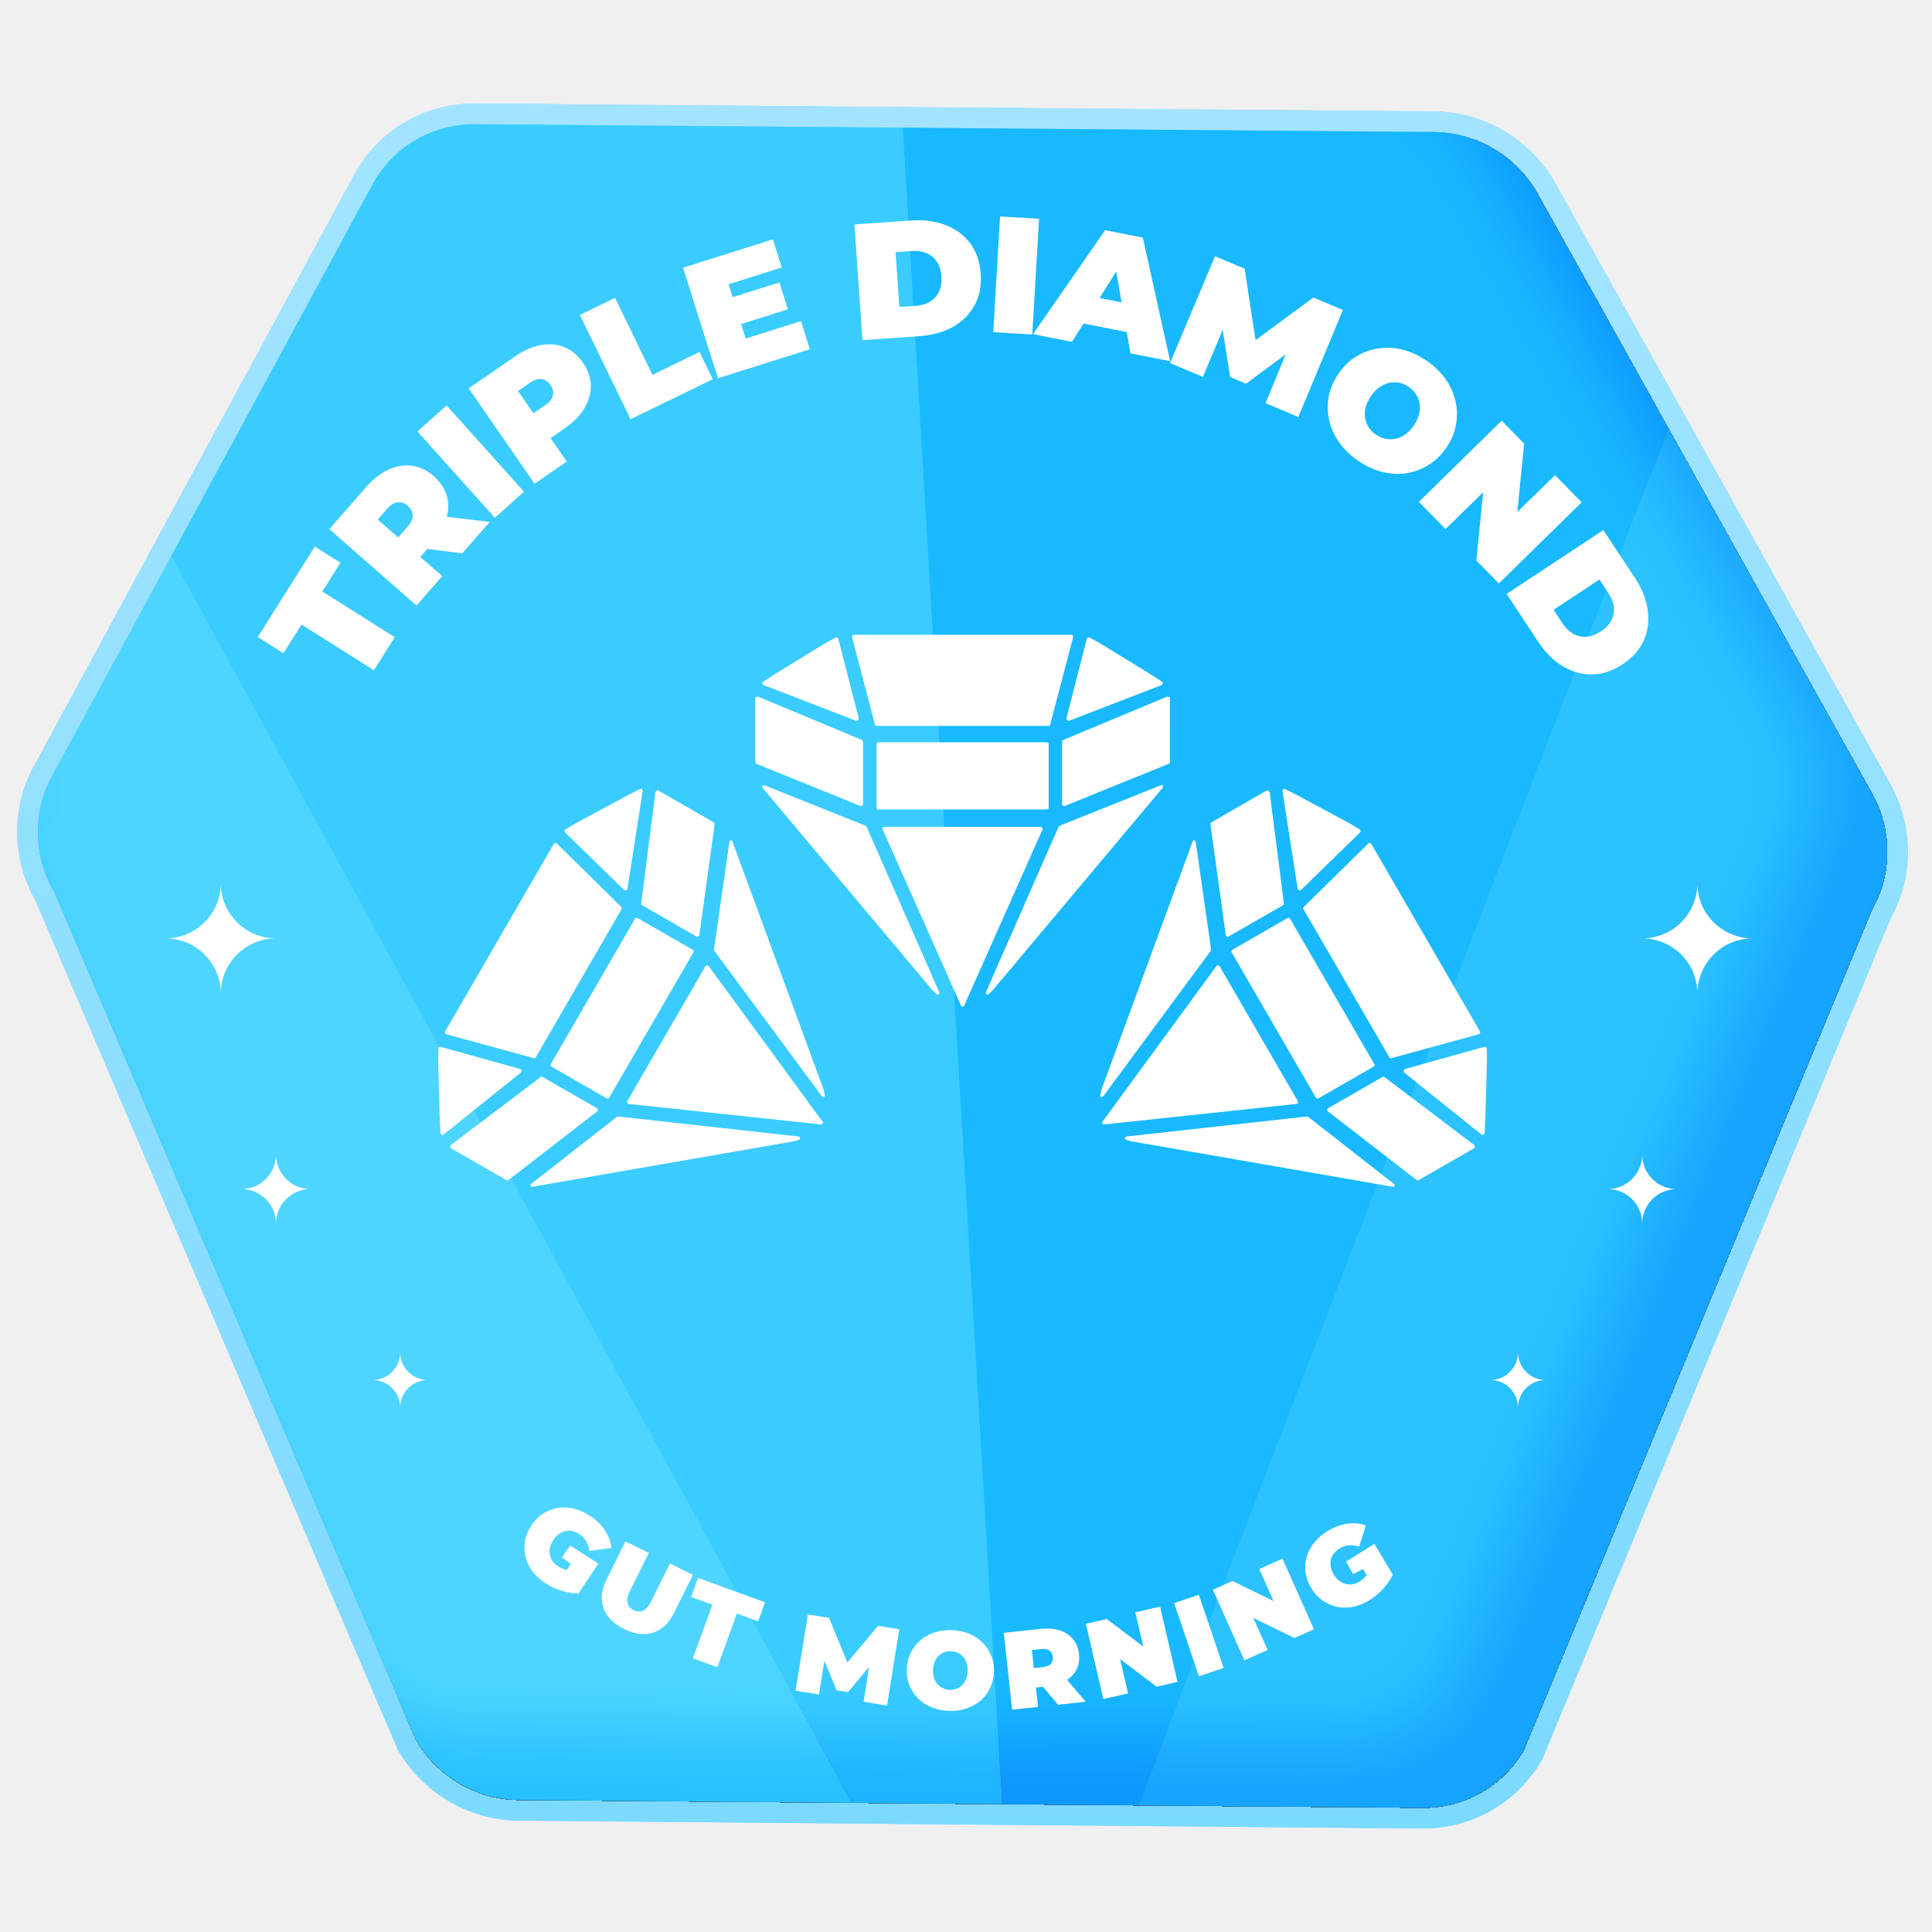
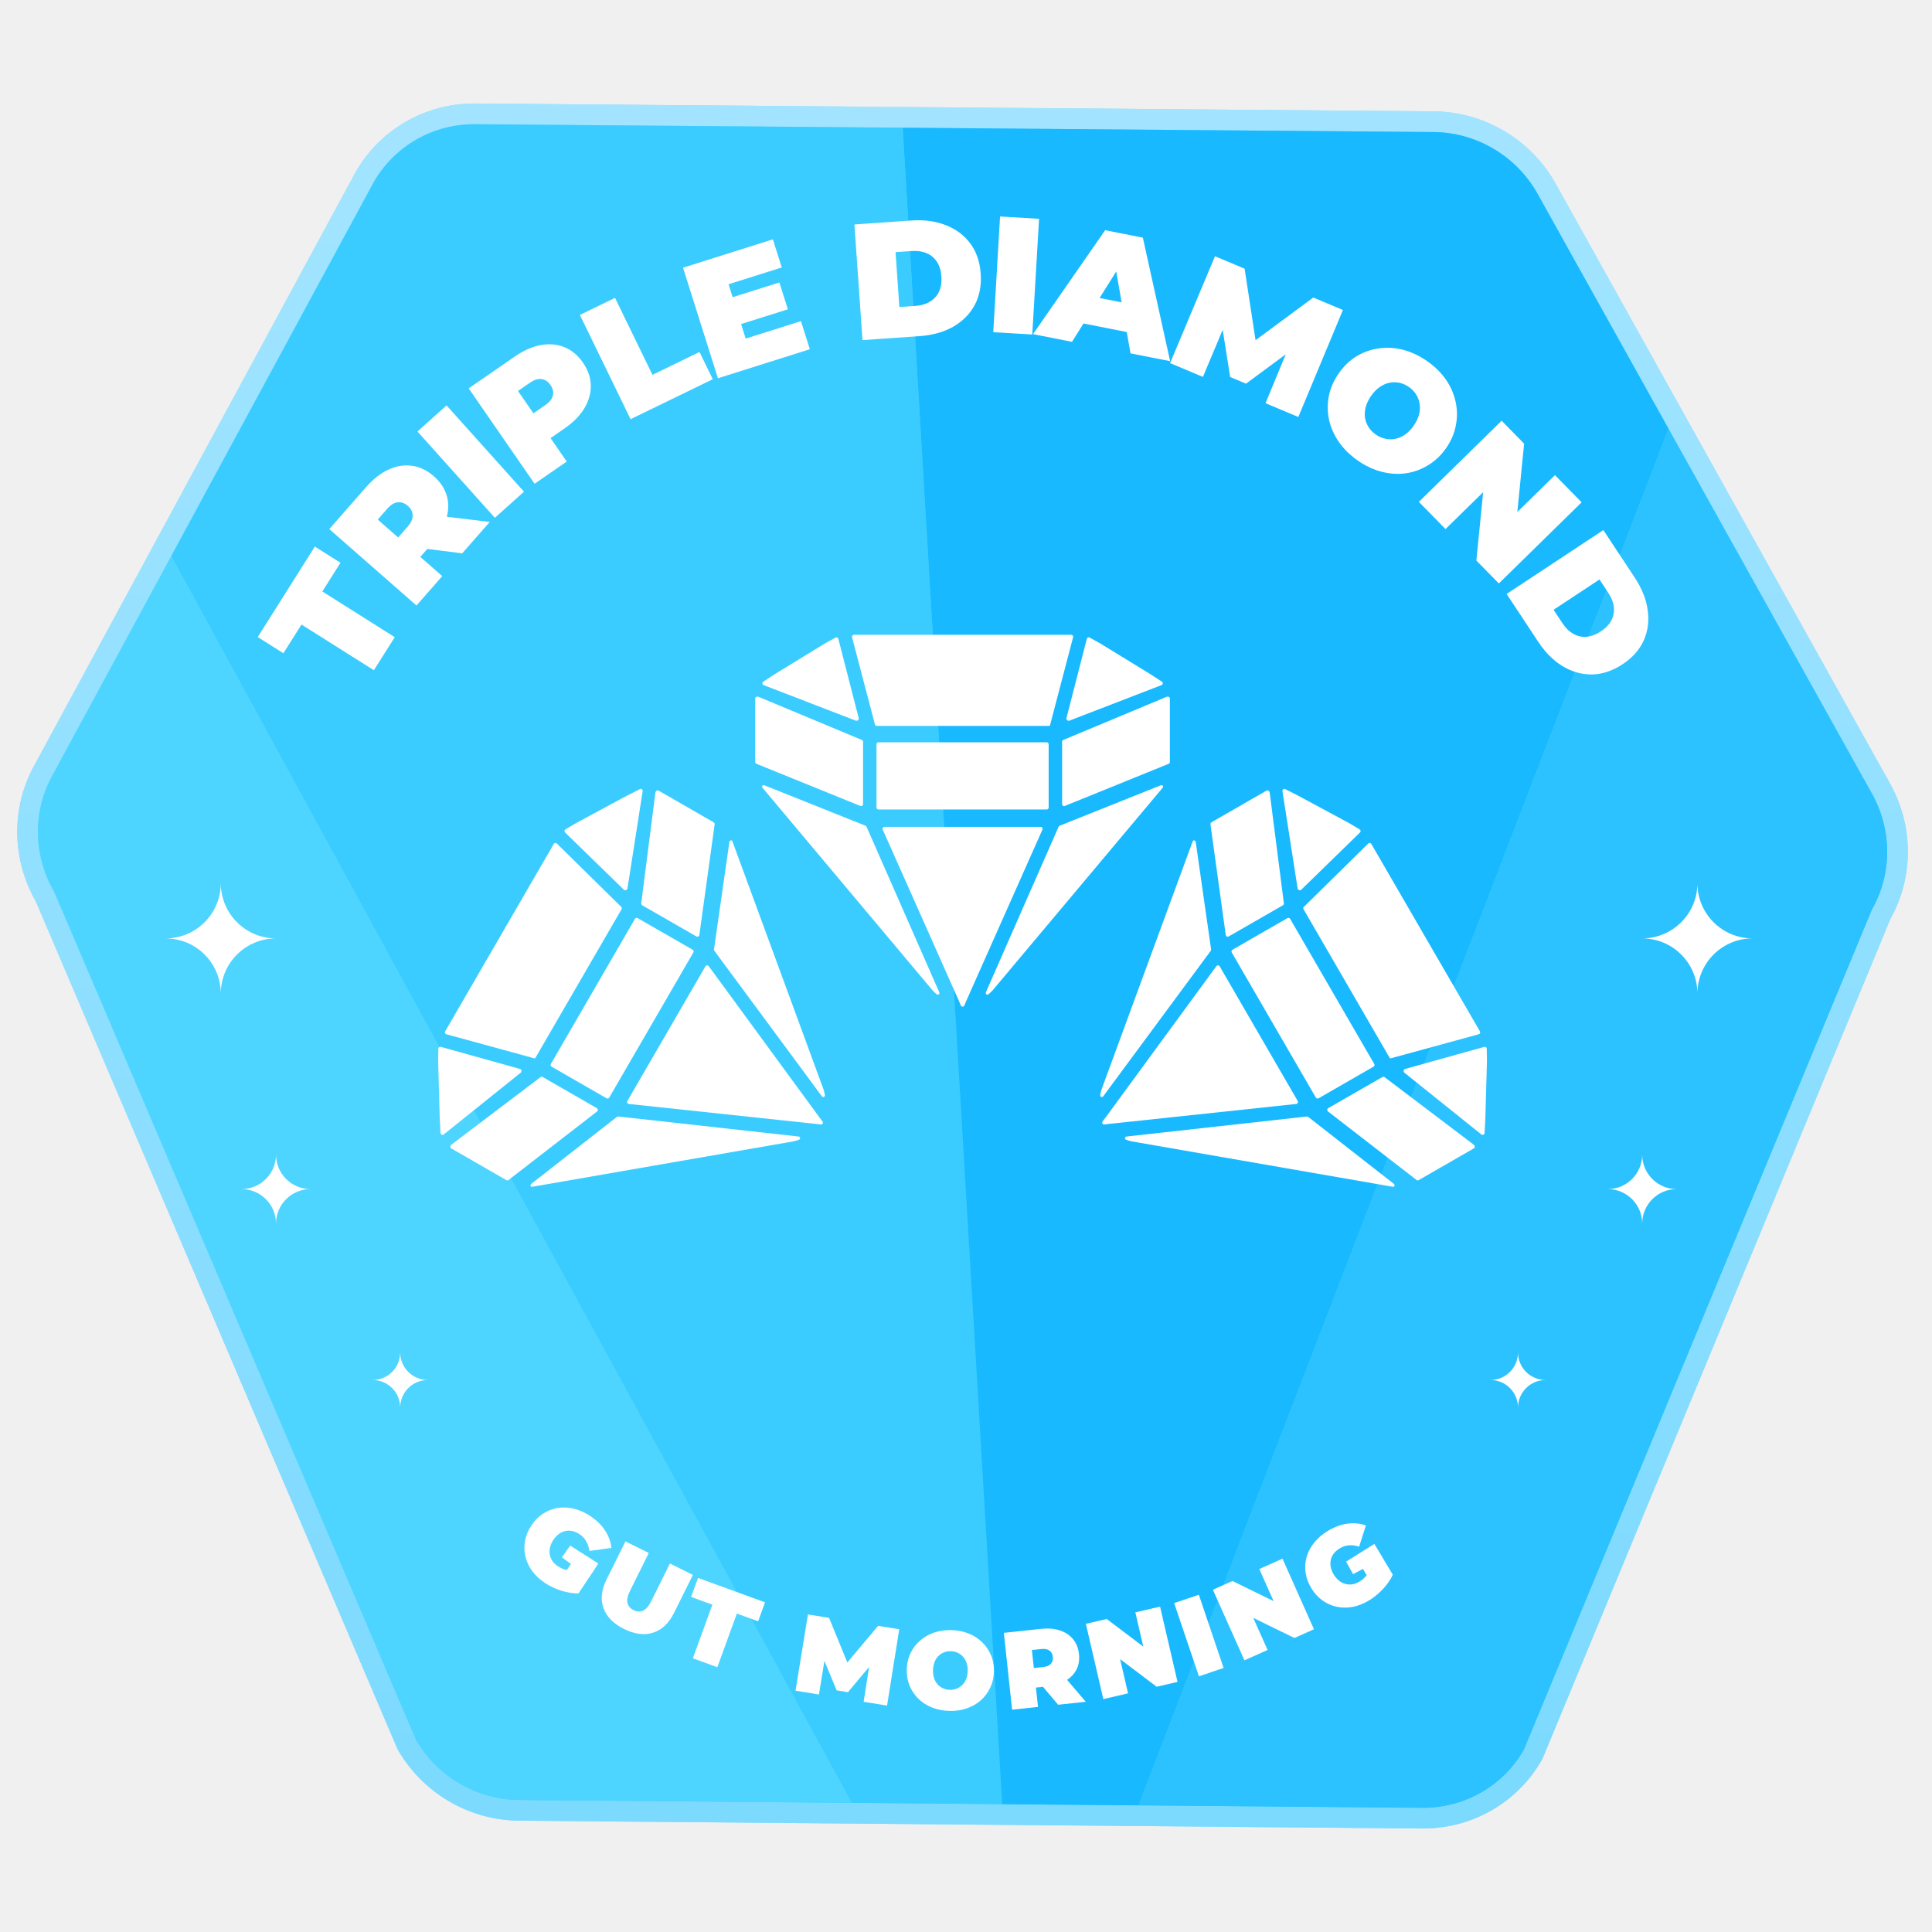
<svg xmlns="http://www.w3.org/2000/svg" width="140" height="140" viewBox="0 0 140 140" fill="none">
-   <path d="M103.898 8.819H103.899C107.12 8.849 110.114 10.538 111.83 13.268L111.992 13.535L111.996 13.541L112 13.548L136.211 56.983L136.363 57.256C137.888 60.074 137.882 63.464 136.321 66.234L111.113 127.079L111.096 127.123L111.072 127.165C109.483 129.945 106.558 131.67 103.353 131.747L103.042 131.75L37.602 131.182L37.601 131.181C34.276 131.15 31.193 129.351 29.508 126.465L29.484 126.425L29.466 126.381L3.263 64.971C1.603 62.092 1.575 58.569 3.206 55.715L26.42 12.851L26.428 12.835C28.068 9.965 31.132 8.219 34.458 8.25L103.898 8.819Z" fill="url(#paint0_linear_81_185)" />
+   <path d="M103.898 8.819H103.899C107.12 8.849 110.114 10.538 111.83 13.268L111.992 13.535L111.996 13.541L112 13.548L136.211 56.983L136.363 57.256C137.888 60.074 137.882 63.464 136.321 66.234L111.113 127.079L111.096 127.123L111.072 127.165C109.483 129.945 106.558 131.67 103.353 131.747L103.042 131.75L37.602 131.182L37.601 131.181C34.276 131.15 31.193 129.351 29.508 126.465L29.484 126.425L29.466 126.381L3.263 64.971C1.603 62.092 1.575 58.569 3.206 55.715L26.42 12.851L26.428 12.835C28.068 9.965 31.132 8.219 34.458 8.25L103.898 8.819Z" fill="url(#paint0_linear_2512_2411)" />
  <path d="M103.898 8.819H103.899C107.12 8.849 110.114 10.538 111.83 13.268L111.992 13.535L111.996 13.541L112 13.548L136.211 56.983L136.363 57.256C137.888 60.074 137.882 63.464 136.321 66.234L111.113 127.079L111.096 127.123L111.072 127.165C109.483 129.945 106.558 131.67 103.353 131.747L103.042 131.75L37.602 131.182L37.601 131.181C34.276 131.15 31.193 129.351 29.508 126.465L29.484 126.425L29.466 126.381L3.263 64.971C1.603 62.092 1.575 58.569 3.206 55.715L26.42 12.851L26.428 12.835C28.068 9.965 31.132 8.219 34.458 8.25L103.898 8.819Z" stroke="#50CDFF" stroke-width="1.5" />
-   <path d="M103.898 8.819H103.899C107.12 8.849 110.114 10.538 111.83 13.268L111.992 13.535L111.996 13.541L112 13.548L136.211 56.983L136.363 57.256C137.888 60.074 137.882 63.464 136.321 66.234L111.113 127.079L111.096 127.123L111.072 127.165C109.483 129.945 106.558 131.67 103.353 131.747L103.042 131.75L37.602 131.182L37.601 131.181C34.276 131.15 31.193 129.351 29.508 126.465L29.484 126.425L29.466 126.381L3.263 64.971C1.603 62.092 1.575 58.569 3.206 55.715L26.42 12.851L26.428 12.835C28.068 9.965 31.132 8.219 34.458 8.25L103.898 8.819Z" stroke="url(#paint1_linear_81_185)" stroke-opacity="0.6" stroke-width="1.5" />
-   <g filter="url(#filter0_i_81_185)">
-     <mask id="mask0_81_185" style="mask-type:alpha" maskUnits="userSpaceOnUse" x="2" y="9" width="135" height="122">
-       <path d="M27.079 13.208C28.583 10.576 31.394 8.972 34.451 9L103.892 9.569C106.95 9.597 109.791 11.253 111.344 13.913L135.563 57.361C137.117 60.021 137.147 63.281 135.643 65.913L110.421 126.792C108.917 129.424 106.106 131.028 103.049 131L37.608 130.431C34.55 130.403 31.709 128.747 30.155 126.087L3.937 64.639C2.383 61.979 2.353 58.719 3.857 56.087L27.079 13.208Z" fill="url(#paint2_linear_81_185)" />
-     </mask>
-     <g mask="url(#mask0_81_185)">
-       <path d="M73.948 153L-18.25 -15.846L-14.501 153H73.948Z" fill="#4ED5FF" />
-       <path d="M73.948 153L-18.25 -15.845L60.764 -69L73.948 153Z" fill="#3ACCFF" />
-       <path d="M73.949 153L139.203 -16.42L60.764 -69L73.949 153Z" fill="#18B9FF" />
-       <path d="M73.948 153L139.203 -16.42L143.8 153H73.948Z" fill="#2BC2FF" />
-     </g>
+   <path d="M103.898 8.819H103.899C107.12 8.849 110.114 10.538 111.83 13.268L111.992 13.535L111.996 13.541L112 13.548L136.211 56.983L136.363 57.256C137.888 60.074 137.882 63.464 136.321 66.234L111.113 127.079L111.096 127.123L111.072 127.165C109.483 129.945 106.558 131.67 103.353 131.747L103.042 131.75L37.602 131.182L37.601 131.181C34.276 131.15 31.193 129.351 29.508 126.465L29.484 126.425L29.466 126.381L3.263 64.971C1.603 62.092 1.575 58.569 3.206 55.715L26.42 12.851L26.428 12.835C28.068 9.965 31.132 8.219 34.458 8.25L103.898 8.819Z" stroke="url(#paint1_linear_2512_2411)" stroke-opacity="0.6" stroke-width="1.5" />
+   <mask id="mask0_2512_2411" style="mask-type:alpha" maskUnits="userSpaceOnUse" x="2" y="9" width="135" height="122">
+     <path d="M27.079 13.208C28.583 10.576 31.394 8.972 34.451 9L103.892 9.569C106.95 9.597 109.791 11.253 111.344 13.913L135.563 57.361C137.117 60.021 137.147 63.281 135.643 65.913L110.421 126.792C108.917 129.424 106.106 131.028 103.049 131L37.608 130.431C34.55 130.403 31.709 128.747 30.155 126.087L3.937 64.639C2.383 61.979 2.353 58.719 3.857 56.087L27.079 13.208Z" fill="url(#paint2_linear_2512_2411)" />
+   </mask>
+   <g mask="url(#mask0_2512_2411)">
+     <path d="M73.948 153L-18.25 -15.846L-14.501 153H73.948Z" fill="#4ED5FF" />
+     <path d="M73.948 153L-18.25 -15.845L60.764 -69L73.948 153Z" fill="#3ACCFF" />
+     <path d="M73.949 153L139.203 -16.42L60.764 -69L73.949 153Z" fill="#18B9FF" />
+     <path d="M73.948 153L139.202 -16.42L143.799 153H73.948Z" fill="#2BC2FF" />
  </g>
  <path d="M44.807 80.906L57.859 82.355C57.994 82.371 58.026 82.537 57.901 82.587C57.772 82.637 57.636 82.678 57.495 82.708L38.583 85.996C38.453 86.024 38.39 85.886 38.494 85.789L44.703 80.934C44.78 80.893 44.807 80.906 44.807 80.906Z" fill="white" />
  <path d="M94.797 80.934L101.006 85.789C101.11 85.886 101.047 86.024 100.917 85.996L82.005 82.708C81.864 82.678 81.728 82.637 81.599 82.587C81.474 82.537 81.506 82.371 81.641 82.355L94.693 80.906C94.693 80.906 94.72 80.893 94.797 80.934Z" fill="white" />
  <path d="M39.166 78.055C39.211 78.02 39.274 78.016 39.324 78.044L43.255 80.304C43.341 80.354 43.35 80.476 43.272 80.537L36.852 85.506C36.811 85.538 36.754 85.545 36.706 85.522L32.669 83.199C32.605 83.142 32.63 83.008 32.698 82.956L39.166 78.055Z" fill="white" />
  <path d="M100.176 78.044C100.226 78.016 100.289 78.02 100.334 78.055L106.802 82.956C106.87 83.008 106.895 83.142 106.83 83.199L102.793 85.522C102.746 85.545 102.689 85.538 102.648 85.506L96.228 80.537C96.15 80.476 96.159 80.354 96.245 80.304L100.176 78.044Z" fill="white" />
-   <path d="M31.945 75.86L37.706 77.467C37.706 77.467 37.85 77.55 37.754 77.715L32.151 82.209C32.06 82.277 31.928 82.217 31.922 82.103L31.867 81.082L31.75 76.896C31.758 76.409 31.762 76.141 31.765 75.992C31.766 75.9 31.855 75.835 31.945 75.86Z" fill="white" />
-   <path d="M107.555 75.86C107.645 75.835 107.734 75.9 107.735 75.992C107.738 76.141 107.742 76.409 107.75 76.896L107.633 81.082L107.578 82.103C107.572 82.217 107.44 82.277 107.349 82.209L101.746 77.715C101.65 77.55 101.794 77.467 101.794 77.467L107.555 75.86Z" fill="white" />
+   <path d="M31.945 75.86L37.706 77.467C37.706 77.467 37.85 77.55 37.754 77.715L32.151 82.209C32.06 82.277 31.928 82.216 31.922 82.103L31.867 81.082L31.75 76.896C31.758 76.409 31.762 76.141 31.765 75.992C31.766 75.9 31.855 75.835 31.945 75.86Z" fill="white" />
+   <path d="M107.555 75.86C107.645 75.835 107.734 75.9 107.735 75.992C107.738 76.141 107.742 76.409 107.75 76.896L107.633 81.082L107.578 82.103C107.572 82.216 107.44 82.277 107.349 82.209L101.746 77.715C101.65 77.55 101.794 77.467 101.794 77.467L107.555 75.86Z" fill="white" />
  <path d="M51.118 70.023C51.169 69.935 51.295 69.929 51.356 70.01L59.374 80.962L59.604 81.266C59.641 81.315 59.64 81.373 59.615 81.418C59.588 81.463 59.538 81.493 59.477 81.485L59.097 81.439L45.569 79.997C45.467 79.986 45.41 79.874 45.46 79.786L51.118 70.023Z" fill="white" />
  <path d="M88.144 70.01C88.205 69.929 88.331 69.935 88.382 70.023L94.04 79.786C94.09 79.874 94.033 79.986 93.931 79.997L80.403 81.439L80.023 81.485C79.962 81.493 79.912 81.463 79.885 81.418C79.86 81.373 79.859 81.315 79.896 81.266L80.126 80.962L88.144 70.01Z" fill="white" />
  <path d="M46.207 66.53L50.192 68.822C50.26 68.862 50.284 68.948 50.246 69.015L44.148 79.536C44.109 79.603 44.022 79.626 43.954 79.587L39.969 77.294C39.901 77.255 39.877 77.169 39.916 77.102L46.013 66.581C46.052 66.514 46.139 66.491 46.207 66.53Z" fill="white" />
  <path d="M93.293 66.53C93.361 66.491 93.448 66.514 93.487 66.581L99.584 77.102C99.623 77.169 99.599 77.255 99.531 77.294L95.546 79.587C95.478 79.626 95.391 79.603 95.352 79.536L89.254 69.015C89.216 68.948 89.24 68.862 89.308 68.822L93.293 66.53Z" fill="white" />
  <path d="M52.854 61.011C52.886 60.872 53.038 60.858 53.079 60.983L59.676 78.944C59.72 79.08 59.752 79.218 59.773 79.355C59.794 79.488 59.633 79.543 59.551 79.435L51.765 68.899C51.742 68.87 51.733 68.832 51.739 68.795L52.854 61.011Z" fill="white" />
  <path d="M86.421 60.983C86.462 60.858 86.614 60.872 86.646 61.011L87.761 68.795C87.767 68.832 87.757 68.87 87.735 68.899L79.949 79.435C79.867 79.543 79.706 79.488 79.727 79.355C79.748 79.218 79.78 79.08 79.824 78.944L86.421 60.983Z" fill="white" />
  <path d="M40.129 61.154C40.175 61.075 40.285 61.06 40.351 61.125L45.016 65.715C45.096 65.784 45.044 65.88 45.041 65.886L38.826 76.61C38.771 76.705 38.77 76.707 38.665 76.675L32.342 74.945C32.253 74.92 32.211 74.818 32.257 74.739L40.129 61.154Z" fill="white" />
  <path d="M99.149 61.125C99.215 61.06 99.325 61.075 99.371 61.154L107.243 74.739C107.289 74.818 107.247 74.92 107.158 74.945L100.835 76.675C100.73 76.707 100.729 76.705 100.674 76.61L94.459 65.886C94.456 65.88 94.404 65.784 94.484 65.715L99.149 61.125Z" fill="white" />
  <path d="M75.41 59.916C75.512 59.916 75.581 60.021 75.54 60.115L70.029 72.508L69.88 72.859C69.856 72.915 69.804 72.943 69.752 72.944C69.7 72.943 69.649 72.915 69.625 72.859L69.476 72.508L63.965 60.115C63.924 60.021 63.992 59.916 64.094 59.916H75.41Z" fill="white" />
  <path d="M55.393 56.907L62.717 59.836C62.751 59.85 62.779 59.877 62.794 59.911L68.06 71.897C68.113 72.021 67.985 72.133 67.88 72.049C67.771 71.963 67.667 71.866 67.571 71.76L55.256 57.087C55.167 56.989 55.257 56.865 55.393 56.907Z" fill="white" />
  <path d="M84.112 56.907C84.248 56.865 84.337 56.989 84.248 57.087L71.933 71.76C71.837 71.866 71.734 71.963 71.625 72.049C71.519 72.133 71.391 72.021 71.444 71.897L76.71 59.911C76.71 59.908 76.715 59.881 76.787 59.836L84.112 56.907Z" fill="white" />
  <path d="M47.694 57.274L51.583 59.512C51.632 59.54 51.681 59.57 51.728 59.601C51.772 59.631 51.794 59.684 51.786 59.736L50.677 67.758C50.663 67.856 50.554 67.909 50.467 67.86L46.536 65.6C46.486 65.571 46.458 65.514 46.466 65.457L47.493 57.426C47.505 57.342 47.612 57.246 47.694 57.274Z" fill="white" />
  <path d="M91.806 57.274C91.888 57.246 91.996 57.342 92.007 57.426L93.034 65.457C93.042 65.514 93.014 65.571 92.964 65.6L89.033 67.86C88.946 67.909 88.837 67.856 88.823 67.758L87.714 59.736C87.706 59.684 87.728 59.631 87.772 59.601C87.819 59.57 87.868 59.54 87.917 59.512L91.806 57.274Z" fill="white" />
  <path d="M46.364 57.184C46.466 57.133 46.584 57.216 46.57 57.328L45.465 64.41C45.373 64.569 45.234 64.496 45.227 64.492L40.949 60.325C40.882 60.26 40.893 60.151 40.972 60.103C41.1 60.027 41.332 59.889 41.752 59.639L45.449 57.648L46.364 57.184Z" fill="white" />
  <path d="M92.93 57.328C92.916 57.216 93.034 57.133 93.136 57.184L94.051 57.648L97.748 59.639C98.168 59.889 98.4 60.027 98.528 60.103C98.607 60.151 98.618 60.26 98.551 60.325L94.273 64.492C94.266 64.496 94.127 64.569 94.035 64.41L92.93 57.328Z" fill="white" />
  <path d="M75.85 53.789C75.928 53.79 75.99 53.854 75.99 53.932V58.517C75.99 58.595 75.927 58.659 75.85 58.659H63.655C63.577 58.659 63.514 58.595 63.514 58.517V53.932C63.514 53.853 63.577 53.79 63.655 53.789H75.85Z" fill="white" />
  <path d="M54.957 50.49L62.452 53.619C62.505 53.641 62.539 53.693 62.54 53.75V58.271C62.54 58.371 62.439 58.44 62.346 58.403L54.818 55.349C54.769 55.329 54.734 55.283 54.731 55.231C54.727 55.175 54.725 55.118 54.725 55.061V50.586C54.742 50.502 54.878 50.458 54.957 50.49Z" fill="white" />
  <path d="M84.547 50.49C84.626 50.457 84.755 50.502 84.772 50.586L84.773 55.231C84.769 55.283 84.735 55.329 84.686 55.349L77.158 58.403C77.065 58.44 76.964 58.371 76.964 58.271V53.75C76.964 53.693 76.999 53.641 77.052 53.619L84.547 50.49Z" fill="white" />
  <path d="M77.626 46C77.717 46 77.784 46.087 77.761 46.176L76.104 52.497C76.08 52.604 76.077 52.603 75.966 52.603H63.538C63.532 52.603 63.421 52.601 63.401 52.497L61.742 46.176C61.72 46.087 61.788 46 61.879 46H77.626Z" fill="white" />
  <path d="M60.544 46.202C60.625 46.157 60.726 46.202 60.749 46.292L62.233 52.066C62.233 52.071 62.229 52.232 62.041 52.232L55.333 49.644C55.228 49.6 55.215 49.456 55.311 49.394L56.172 48.836L59.751 46.642C60.178 46.405 60.414 46.274 60.544 46.202Z" fill="white" />
  <path d="M78.755 46.292C78.778 46.202 78.879 46.157 78.961 46.202C79.091 46.274 79.327 46.405 79.754 46.642L83.333 48.836L84.194 49.394C84.289 49.456 84.276 49.6 84.172 49.644L77.463 52.232C77.275 52.232 77.272 52.071 77.272 52.066L78.755 46.292Z" fill="white" />
  <path d="M27.094 48.567L21.848 45.256L20.535 47.336L18.678 46.164L22.815 39.608L24.672 40.78L23.359 42.861L28.606 46.172L27.094 48.567ZM30.18 43.878L23.863 38.34L26.529 35.3C27.046 34.71 27.587 34.286 28.154 34.028C28.727 33.763 29.296 33.672 29.863 33.754C30.423 33.83 30.947 34.082 31.434 34.509C31.922 34.936 32.24 35.423 32.389 35.968C32.532 36.509 32.508 37.078 32.314 37.674C32.126 38.265 31.774 38.855 31.257 39.444L29.628 41.303L29.583 39.589L32.047 41.748L30.18 43.878ZM33.494 40.097L29.832 39.632L31.81 37.376L35.487 37.823L33.494 40.097ZM29.818 39.794L28.021 39.895L29.532 38.172C29.791 37.877 29.914 37.602 29.903 37.348C29.898 37.088 29.78 36.857 29.552 36.657C29.323 36.456 29.079 36.37 28.82 36.399C28.567 36.421 28.311 36.58 28.052 36.874L26.542 38.598L26.407 36.804L29.818 39.794ZM35.861 37.521L30.252 31.268L32.36 29.377L37.969 35.63L35.861 37.521ZM38.739 35.055L33.964 28.144L37.292 25.846C37.937 25.4 38.566 25.121 39.178 25.009C39.798 24.892 40.372 24.942 40.902 25.16C41.427 25.371 41.873 25.743 42.242 26.276C42.61 26.809 42.8 27.359 42.812 27.925C42.823 28.49 42.667 29.046 42.343 29.59C42.021 30.123 41.538 30.613 40.893 31.059L38.859 32.464L39.207 30.75L41.069 33.446L38.739 35.055ZM39.384 31.007L37.618 30.667L39.503 29.364C39.826 29.141 40.013 28.905 40.064 28.656C40.122 28.402 40.065 28.15 39.892 27.9C39.719 27.65 39.504 27.507 39.246 27.471C38.994 27.431 38.707 27.522 38.385 27.745L36.499 29.048L36.806 27.275L39.384 31.007ZM45.694 30.377L42.021 22.822L44.568 21.584L47.28 27.164L50.691 25.506L51.651 27.481L45.694 30.377ZM52.907 21.595L56.477 20.468L57.091 22.414L53.521 23.541L52.907 21.595ZM54.036 24.536L58.041 23.271L58.684 25.308L52.024 27.411L49.496 19.4L56.007 17.345L56.65 19.382L52.794 20.599L54.036 24.536ZM62.499 24.646L61.915 16.266L66.045 15.978C66.979 15.913 67.813 16.027 68.547 16.321C69.281 16.607 69.869 17.047 70.311 17.641C70.754 18.236 71.005 18.964 71.065 19.826C71.126 20.696 70.978 21.46 70.623 22.119C70.268 22.769 69.747 23.29 69.06 23.683C68.374 24.068 67.563 24.293 66.629 24.358L62.499 24.646ZM65.171 22.246L66.356 22.163C66.755 22.136 67.097 22.036 67.382 21.863C67.674 21.691 67.894 21.451 68.041 21.144C68.188 20.829 68.246 20.456 68.216 20.025C68.186 19.602 68.078 19.249 67.889 18.965C67.701 18.681 67.45 18.474 67.136 18.344C66.831 18.213 66.478 18.161 66.079 18.189L64.894 18.272L65.171 22.246ZM71.975 24.073L72.468 15.687L75.295 15.854L74.802 24.239L71.975 24.073ZM74.856 24.212L80.084 16.681L82.815 17.22L84.792 26.171L81.919 25.605L80.624 18.157L81.707 18.371L77.681 24.769L74.856 24.212ZM77.282 23.198L78.383 21.336L82.174 22.083L82.485 24.224L77.282 23.198ZM84.789 26.311L88.043 18.567L90.189 19.469L91.163 25.826L90.034 25.352L95.168 21.56L97.314 22.462L94.083 30.215L91.704 29.216L93.429 25.047L93.806 25.205L90.293 27.803L89.142 27.32L88.451 22.956L88.916 23.151L87.168 27.311L84.789 26.311ZM98.394 33.375C97.835 32.988 97.377 32.539 97.021 32.028C96.671 31.522 96.433 30.987 96.308 30.424C96.188 29.853 96.182 29.279 96.291 28.702C96.406 28.13 96.643 27.584 97.004 27.065C97.369 26.539 97.797 26.125 98.289 25.824C98.791 25.52 99.329 25.328 99.9 25.248C100.477 25.161 101.063 25.193 101.66 25.344C102.263 25.5 102.843 25.771 103.402 26.159C103.967 26.552 104.425 27.001 104.775 27.506C105.125 28.012 105.36 28.55 105.48 29.121C105.605 29.685 105.61 30.253 105.495 30.825C105.391 31.396 105.157 31.944 104.792 32.47C104.431 32.989 104 33.401 103.497 33.704C103.001 34.012 102.464 34.209 101.888 34.296C101.316 34.377 100.732 34.341 100.136 34.19C99.54 34.039 98.959 33.768 98.394 33.375ZM99.7 31.492C99.917 31.643 100.145 31.743 100.384 31.792C100.629 31.845 100.871 31.847 101.109 31.799C101.359 31.748 101.596 31.645 101.821 31.489C102.05 31.327 102.258 31.111 102.445 30.841C102.632 30.572 102.76 30.305 102.827 30.04C102.898 29.768 102.912 29.51 102.868 29.265C102.835 29.018 102.75 28.789 102.614 28.578C102.485 28.371 102.312 28.193 102.095 28.042C101.878 27.892 101.647 27.79 101.402 27.736C101.163 27.687 100.919 27.688 100.669 27.739C100.431 27.788 100.197 27.893 99.968 28.055C99.743 28.211 99.537 28.424 99.35 28.693C99.163 28.962 99.034 29.233 98.962 29.505C98.895 29.77 98.878 30.026 98.911 30.273C98.955 30.518 99.042 30.743 99.171 30.95C99.307 31.161 99.484 31.342 99.7 31.492ZM102.816 36.367L108.815 30.487L110.444 32.15L109.784 38.779L109.028 38.008L112.679 34.429L114.611 36.4L108.612 42.28L106.982 40.618L107.643 33.989L108.399 34.76L104.748 38.338L102.816 36.367ZM109.176 43.041L116.185 38.412L118.467 41.867C118.982 42.648 119.293 43.43 119.398 44.214C119.51 44.993 119.416 45.721 119.116 46.399C118.816 47.077 118.305 47.654 117.584 48.13C116.857 48.611 116.119 48.858 115.371 48.873C114.63 48.883 113.92 48.685 113.24 48.281C112.567 47.872 111.973 47.277 111.457 46.496L109.176 43.041ZM112.579 44.188L113.234 45.179C113.454 45.513 113.709 45.761 113.999 45.925C114.294 46.094 114.611 46.168 114.95 46.145C115.296 46.118 115.65 45.985 116.01 45.747C116.364 45.513 116.618 45.245 116.773 44.941C116.927 44.638 116.984 44.318 116.943 43.98C116.907 43.649 116.778 43.317 116.558 42.983L115.903 41.992L112.579 44.188Z" fill="white" />
  <path d="M31 100C29.895 100 29 100.895 29 102C29 100.895 28.105 100 27 100C28.105 100 29 99.105 29 98C29 99.105 29.895 100 31 100Z" fill="white" />
  <path d="M22.5 86.166C21.119 86.166 20 87.285 20 88.666C20 87.285 18.881 86.166 17.5 86.166C18.881 86.166 20 85.047 20 83.666C20 85.047 21.119 86.166 22.5 86.166Z" fill="white" />
  <path d="M20 68C17.791 68 16 66.209 16 64C16 66.209 14.209 68 12 68C14.209 68 16 69.791 16 72C16 69.791 17.791 68 20 68Z" fill="white" />
  <path d="M108 100C109.105 100 110 100.895 110 102C110 100.895 110.895 100 112 100C110.895 100 110 99.105 110 98C110 99.105 109.105 100 108 100Z" fill="white" />
  <path d="M116.5 86.166C117.881 86.166 119 87.285 119 88.666C119 87.285 120.119 86.166 121.5 86.166C120.119 86.166 119 85.047 119 83.666C119 85.047 117.881 86.166 116.5 86.166Z" fill="white" />
  <path d="M119 68C121.209 68 123 66.209 123 64C123 66.209 124.791 68 127 68C124.791 68 123 69.791 123 72C123 69.791 121.209 68 119 68Z" fill="white" />
  <path fill-rule="evenodd" clip-rule="evenodd" d="M68.93 118.124C69.388 118.134 69.808 118.215 70.188 118.368C70.569 118.52 70.898 118.733 71.175 119.005C71.451 119.273 71.664 119.587 71.81 119.948C71.963 120.303 72.034 120.694 72.025 121.12C72.016 121.541 71.928 121.929 71.761 122.283C71.598 122.636 71.372 122.944 71.084 123.204C70.796 123.459 70.458 123.655 70.071 123.79C69.684 123.926 69.261 123.989 68.803 123.979C68.35 123.969 67.93 123.888 67.544 123.736C67.163 123.583 66.834 123.373 66.558 123.106C66.281 122.833 66.066 122.516 65.914 122.156C65.767 121.795 65.698 121.404 65.707 120.983C65.716 120.557 65.802 120.169 65.964 119.821C66.131 119.467 66.36 119.162 66.648 118.907C66.937 118.646 67.274 118.448 67.661 118.313C68.053 118.177 68.476 118.115 68.93 118.124ZM68.896 119.652C68.721 119.648 68.554 119.677 68.398 119.738C68.248 119.798 68.113 119.888 67.993 120.008C67.879 120.123 67.787 120.268 67.72 120.443C67.652 120.612 67.615 120.806 67.61 121.025C67.606 121.243 67.633 121.441 67.693 121.619C67.754 121.79 67.839 121.939 67.948 122.064C68.063 122.183 68.194 122.277 68.342 122.344C68.495 122.411 68.66 122.448 68.836 122.452C69.012 122.455 69.175 122.426 69.326 122.366C69.482 122.305 69.617 122.218 69.731 122.103C69.851 121.983 69.946 121.837 70.014 121.668C70.081 121.494 70.117 121.297 70.122 121.078C70.127 120.86 70.099 120.664 70.039 120.493C69.979 120.315 69.891 120.167 69.776 120.047C69.667 119.922 69.536 119.826 69.383 119.758C69.235 119.691 69.072 119.656 68.896 119.652Z" fill="white" />
  <path fill-rule="evenodd" clip-rule="evenodd" d="M75.423 118.035C75.942 117.979 76.399 118.015 76.794 118.144C77.194 118.272 77.515 118.485 77.756 118.781C77.996 119.071 78.139 119.431 78.185 119.861C78.232 120.29 78.169 120.672 77.996 121.007C77.845 121.295 77.62 121.535 77.324 121.728L78.679 123.316L76.675 123.532L75.579 122.233L75.067 122.287L75.219 123.689L73.342 123.891L72.742 118.323L75.423 118.035ZM75.459 119.495L74.774 119.568L74.915 120.872L75.6 120.799C75.859 120.771 76.044 120.692 76.153 120.562C76.268 120.432 76.314 120.266 76.293 120.065C76.271 119.863 76.19 119.711 76.051 119.608C75.916 119.504 75.719 119.467 75.459 119.495Z" fill="white" />
  <path d="M60.078 117.237L61.401 120.47L63.631 117.814L65.163 118.063L64.28 123.593L62.582 123.317L62.977 120.793L61.447 122.621L60.626 122.489L59.74 120.356L59.345 122.79L57.647 122.515L58.546 116.988L60.078 117.237Z" fill="white" />
  <path d="M85.328 121.876L83.816 122.227L81.168 120.226L81.743 122.707L79.951 123.123L78.686 117.668L80.198 117.318L82.846 119.318L82.271 116.837L84.063 116.421L85.328 121.876Z" fill="white" />
  <path d="M88.667 120.867L86.879 121.471L85.084 116.166L86.873 115.562L88.667 120.867Z" fill="white" />
  <path d="M55.437 116.111L54.937 117.487L53.395 116.926L51.981 120.813L50.208 120.167L51.622 116.281L50.08 115.72L50.581 114.344L55.437 116.111Z" fill="white" />
  <path d="M95.215 118.062L93.798 118.695L90.816 117.236L91.854 119.562L90.175 120.312L87.891 115.198L89.309 114.565L92.29 116.023L91.253 113.698L92.933 112.948L95.215 118.062Z" fill="white" />
  <path d="M47.014 112.537L45.669 115.245C45.479 115.627 45.413 115.934 45.471 116.165C45.531 116.392 45.678 116.563 45.912 116.679C46.151 116.798 46.376 116.811 46.588 116.72C46.807 116.627 47.012 116.388 47.202 116.006L48.547 113.298L50.209 114.124L48.839 116.882C48.466 117.632 47.962 118.108 47.326 118.31C46.69 118.512 45.987 118.422 45.218 118.04C44.449 117.658 43.953 117.153 43.729 116.524C43.506 115.895 43.581 115.205 43.953 114.455L45.323 111.697L47.014 112.537Z" fill="white" />
  <path d="M97.639 110.411C98.11 110.346 98.557 110.39 98.977 110.542L98.488 112.076C98.233 111.992 97.989 111.96 97.759 111.98C97.53 111.993 97.308 112.064 97.093 112.193C96.915 112.3 96.769 112.425 96.655 112.568C96.546 112.708 96.474 112.86 96.436 113.026C96.399 113.191 96.396 113.363 96.429 113.542C96.462 113.722 96.535 113.906 96.647 114.093C96.754 114.271 96.881 114.419 97.026 114.537C97.169 114.651 97.322 114.731 97.485 114.776C97.649 114.82 97.817 114.831 97.989 114.808C98.164 114.778 98.339 114.711 98.513 114.607C98.695 114.497 98.856 114.361 98.994 114.198C99.008 114.18 99.021 114.16 99.035 114.141L98.764 113.69L98.051 114.069L97.541 113.162L99.592 111.878L100.216 112.917L100.213 112.918L100.929 114.11C100.754 114.482 100.511 114.834 100.199 115.163C99.887 115.493 99.554 115.764 99.202 115.975C98.813 116.208 98.419 116.364 98.018 116.443C97.62 116.514 97.231 116.51 96.854 116.431C96.482 116.349 96.138 116.195 95.821 115.968C95.505 115.741 95.236 115.443 95.014 115.073C94.791 114.702 94.656 114.324 94.604 113.938C94.553 113.552 94.581 113.173 94.689 112.804C94.797 112.435 94.981 112.092 95.239 111.776C95.499 111.452 95.828 111.171 96.225 110.932C96.701 110.647 97.172 110.473 97.639 110.411Z" fill="white" />
  <path d="M40.416 109.272C40.796 109.211 41.184 109.229 41.581 109.326C41.985 109.421 42.38 109.597 42.767 109.854C43.228 110.161 43.588 110.511 43.845 110.906C44.105 111.303 44.258 111.725 44.302 112.17L42.707 112.388C42.672 112.122 42.596 111.888 42.479 111.689C42.37 111.488 42.21 111.318 42.001 111.179C41.828 111.064 41.652 110.986 41.474 110.945C41.301 110.907 41.132 110.907 40.967 110.944C40.801 110.981 40.645 111.053 40.497 111.16C40.349 111.266 40.215 111.411 40.094 111.593C39.979 111.766 39.899 111.944 39.855 112.126C39.814 112.304 39.808 112.476 39.838 112.643C39.868 112.81 39.931 112.967 40.025 113.113C40.127 113.257 40.263 113.386 40.431 113.498C40.609 113.616 40.802 113.703 41.009 113.757C41.031 113.762 41.054 113.765 41.077 113.77L41.368 113.331L40.719 112.85L41.319 111.999L43.359 113.3L42.689 114.31L42.687 114.308L41.919 115.466C41.508 115.468 41.086 115.4 40.654 115.26C40.222 115.12 39.835 114.937 39.493 114.709C39.115 114.459 38.804 114.169 38.561 113.841C38.326 113.512 38.163 113.16 38.072 112.786C37.986 112.414 37.977 112.037 38.046 111.654C38.115 111.271 38.269 110.899 38.508 110.539C38.747 110.18 39.03 109.894 39.356 109.682C39.683 109.47 40.036 109.333 40.416 109.272Z" fill="white" />
  <defs>
-     <filter id="filter0_i_81_185" x="-2.25" y="4" width="139" height="127" filterUnits="userSpaceOnUse" color-interpolation-filters="sRGB">
-       <feFlood flood-opacity="0" result="BackgroundImageFix" />
-       <feBlend mode="normal" in="SourceGraphic" in2="BackgroundImageFix" result="shape" />
-       <feColorMatrix in="SourceAlpha" type="matrix" values="0 0 0 0 0 0 0 0 0 0 0 0 0 0 0 0 0 0 127 0" result="hardAlpha" />
-       <feOffset dx="-5" dy="-5" />
-       <feGaussianBlur stdDeviation="2.5" />
-       <feComposite in2="hardAlpha" operator="arithmetic" k2="-1" k3="1" />
-       <feColorMatrix type="matrix" values="0 0 0 0 0 0 0 0 0 0 0 0 0 0 0 0 0 0 0.5 0" />
-       <feBlend mode="overlay" in2="shape" result="effect1_innerShadow_81_185" />
-     </filter>
-     <linearGradient id="paint0_linear_81_185" x1="-0.25" y1="9" x2="101.45" y2="158.972" gradientUnits="userSpaceOnUse">
+     <linearGradient id="paint0_linear_2512_2411" x1="-0.25" y1="9" x2="101.45" y2="158.972" gradientUnits="userSpaceOnUse">
      <stop stop-color="#81E6FF" />
      <stop offset="1" stop-color="#19C6FF" />
    </linearGradient>
-     <linearGradient id="paint1_linear_81_185" x1="69.75" y1="9" x2="69.75" y2="133" gradientUnits="userSpaceOnUse">
+     <linearGradient id="paint1_linear_2512_2411" x1="69.75" y1="9" x2="69.75" y2="133" gradientUnits="userSpaceOnUse">
      <stop stop-color="#D9F4FF" />
      <stop offset="1" stop-color="#98E2FF" />
    </linearGradient>
-     <linearGradient id="paint2_linear_81_185" x1="-0.25" y1="9" x2="101.45" y2="158.972" gradientUnits="userSpaceOnUse">
+     <linearGradient id="paint2_linear_2512_2411" x1="-0.25" y1="9" x2="101.45" y2="158.972" gradientUnits="userSpaceOnUse">
      <stop stop-color="#8CCFFF" />
      <stop offset="1" stop-color="#199FFF" />
    </linearGradient>
  </defs>
</svg>
